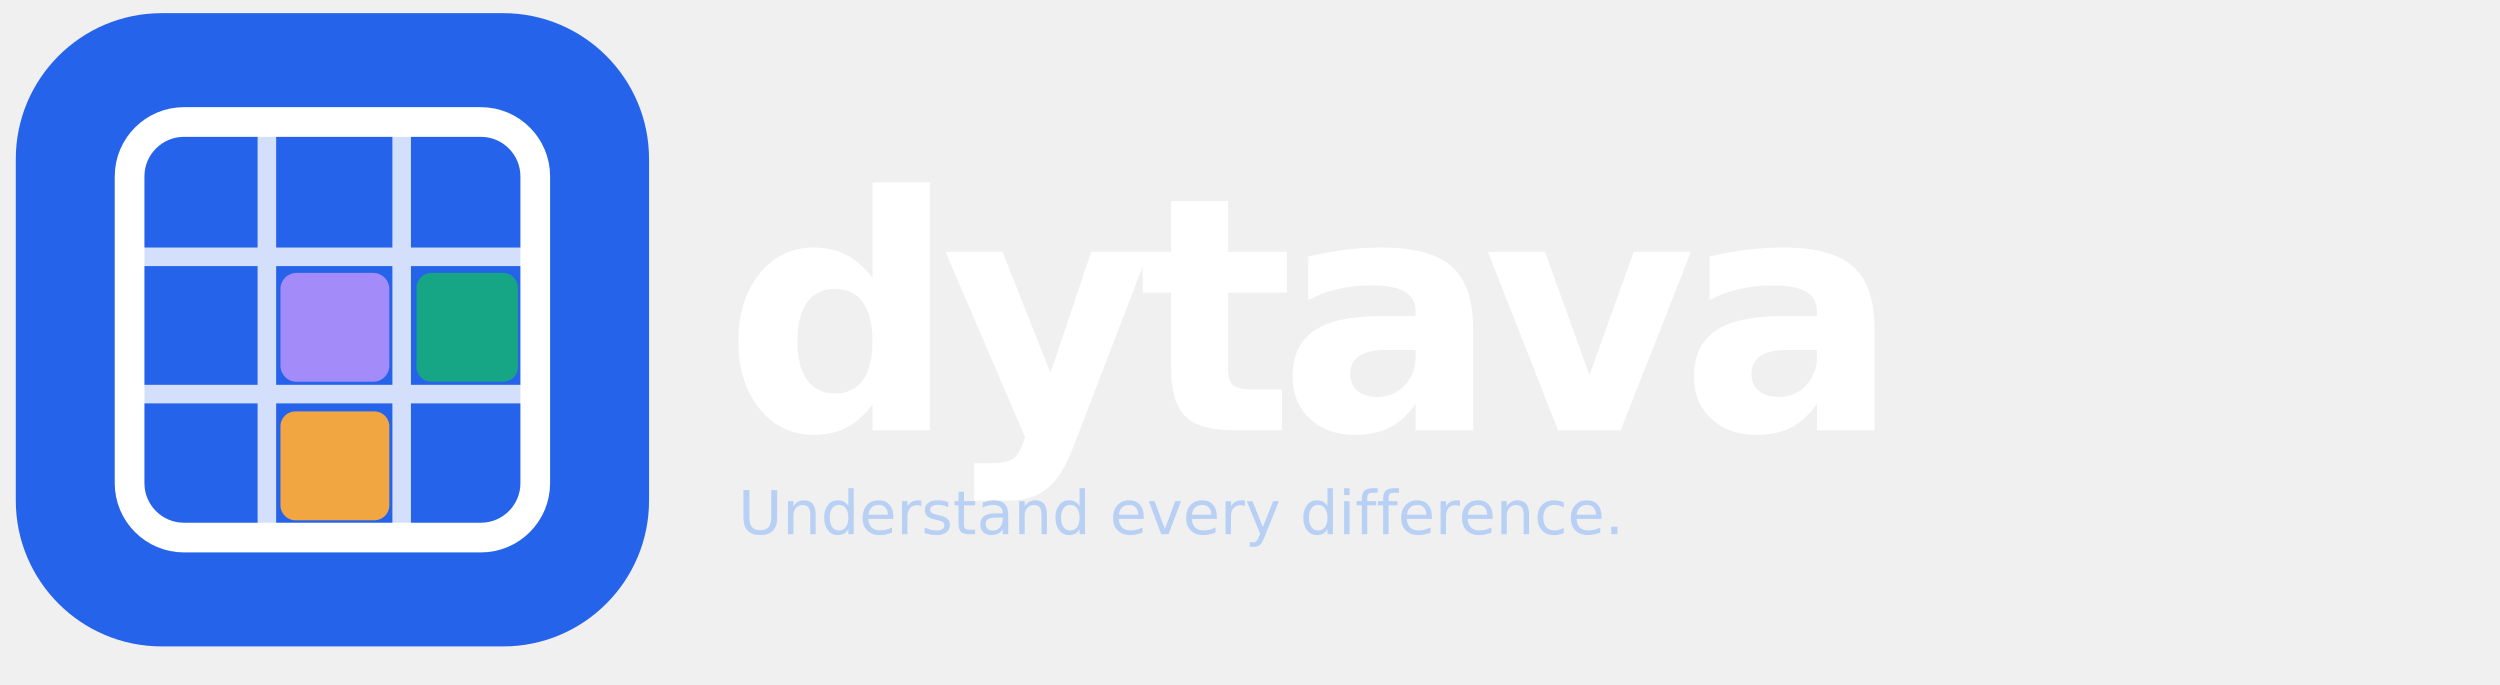
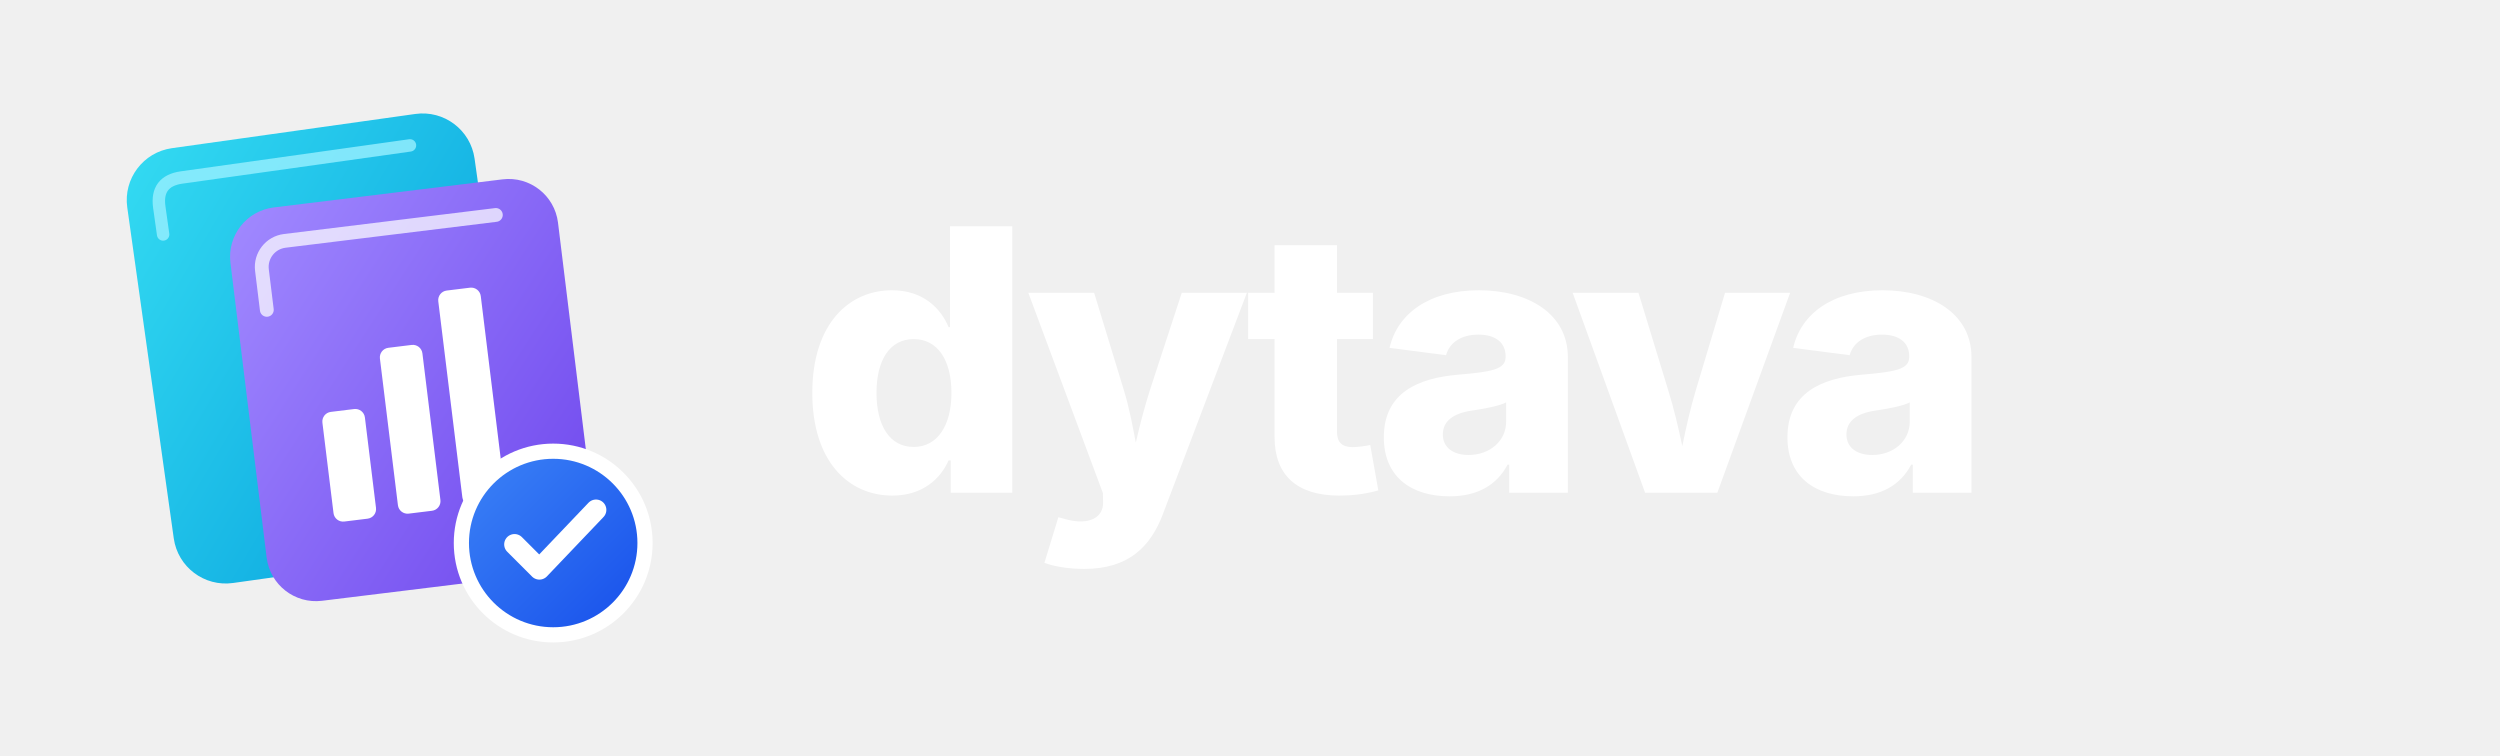
- <svg xmlns="http://www.w3.org/2000/svg" width="1900" height="520" viewBox="0 0 1900 520">
-   <g transform="translate(12 10) scale(.94)">
-     <rect x="0" y="0" width="512" height="512" rx="118" fill="#2663EB" />
-     <rect x="92" y="88" width="328" height="336" rx="44" fill="none" stroke="#FFFFFF" stroke-width="24" />
-     <path d="M92 197H420 M92 308H420 M203 88V424 M312 88V424" stroke="#FFFFFF" stroke-opacity=".8" stroke-width="15" />
-     <rect x="214" y="210" width="88" height="88" rx="13" fill="#A48BFA" />
-     <rect x="324" y="210" width="82" height="88" rx="12" fill="#16A585" />
-     <rect x="214" y="322" width="88" height="88" rx="12" fill="#F2A642" />
+ <svg xmlns="http://www.w3.org/2000/svg" width="1720" height="520" viewBox="0 0 1720 520">
+   <defs>
+     <linearGradient id="brandBlue" x1="0" y1="0" x2="1" y2="1">
+       <stop stop-color="#3B82F6" />
+       <stop offset="1" stop-color="#1850EB" />
+     </linearGradient>
+     <linearGradient id="cyanLayer" x1="0" y1="0" x2="1" y2="1">
+       <stop stop-color="#34DBF2" />
+       <stop offset="1" stop-color="#029BDB" />
+     </linearGradient>
+     <linearGradient id="purpleLayer" x1="0" y1="0" x2="1" y2="1">
+       <stop stop-color="#A18AFF" />
+       <stop offset="1" stop-color="#6E46ED" />
+     </linearGradient>
+     <linearGradient id="appBlue" x1="0" y1="0" x2="1" y2="1">
+       <stop stop-color="#428DFF" />
+       <stop offset=".55" stop-color="#2563EB" />
+       <stop offset="1" stop-color="#153EC5" />
+     </linearGradient>
+     <linearGradient id="tileBg" x1="0" y1="0" x2="1" y2="1">
+       <stop stop-color="#FFFFFF" />
+       <stop offset="1" stop-color="#F3F6FD" />
+     </linearGradient>
+     <linearGradient id="lightBlue" x1="0" y1="0" x2="1" y2="1">
+       <stop stop-color="#5CA6FF" />
+       <stop offset="1" stop-color="#2563EB" />
+     </linearGradient>
+   </defs>
+   <g transform="translate(12 5) scale(.95)">
+     <g>
+       <g transform="rotate(-8 228 217)">
+         <rect x="91" y="87" width="254" height="318" rx="38" fill="url(#cyanLayer)" />
+         <path d="M114 148v-20q0-19 19-19h167" stroke="#99F0FF" stroke-width="9" opacity=".8" fill="none" stroke-linecap="round" />
+       </g>
+       <g transform="rotate(-7 282 249)">
+         <rect x="163" y="134" width="239" height="287" rx="36" fill="url(#purpleLayer)" />
+         <path d="M185 207v-29a19 19 0 0 1 19-19h154" fill="none" stroke="white" stroke-opacity=".72" stroke-width="10" stroke-linecap="round" />
+         <rect x="215" y="286" width="31" height="80" rx="7" fill="white" />
+         <rect x="262" y="245" width="31" height="121" rx="7" fill="white" />
+         <rect x="309" y="209" width="31" height="157" rx="7" fill="white" />
+       </g>
+       <circle cx="388" cy="388" r="72" fill="white" />
+       <circle cx="388" cy="388" r="61" fill="url(#brandBlue)" />
+       <path d="m360 389 18 18 41-43" fill="none" stroke="white" stroke-width="15" stroke-linecap="round" stroke-linejoin="round" />
+     </g>
  </g>
-   <text x="550" y="327" font-family="DejaVu Sans, sans-serif" font-size="248" font-weight="bold" letter-spacing="-12" fill="#FFFFFF">dytava</text>
-   <text x="561" y="406" font-family="DejaVu Sans, sans-serif" font-size="46" fill="#B9D0F5">Understand every difference.</text>
+   <text x="550" y="339" font-size="252" font-weight="800" font-family="Inter,DejaVu Sans,sans-serif" letter-spacing="-9" fill="#FFFFFF">dytava</text>
</svg>
